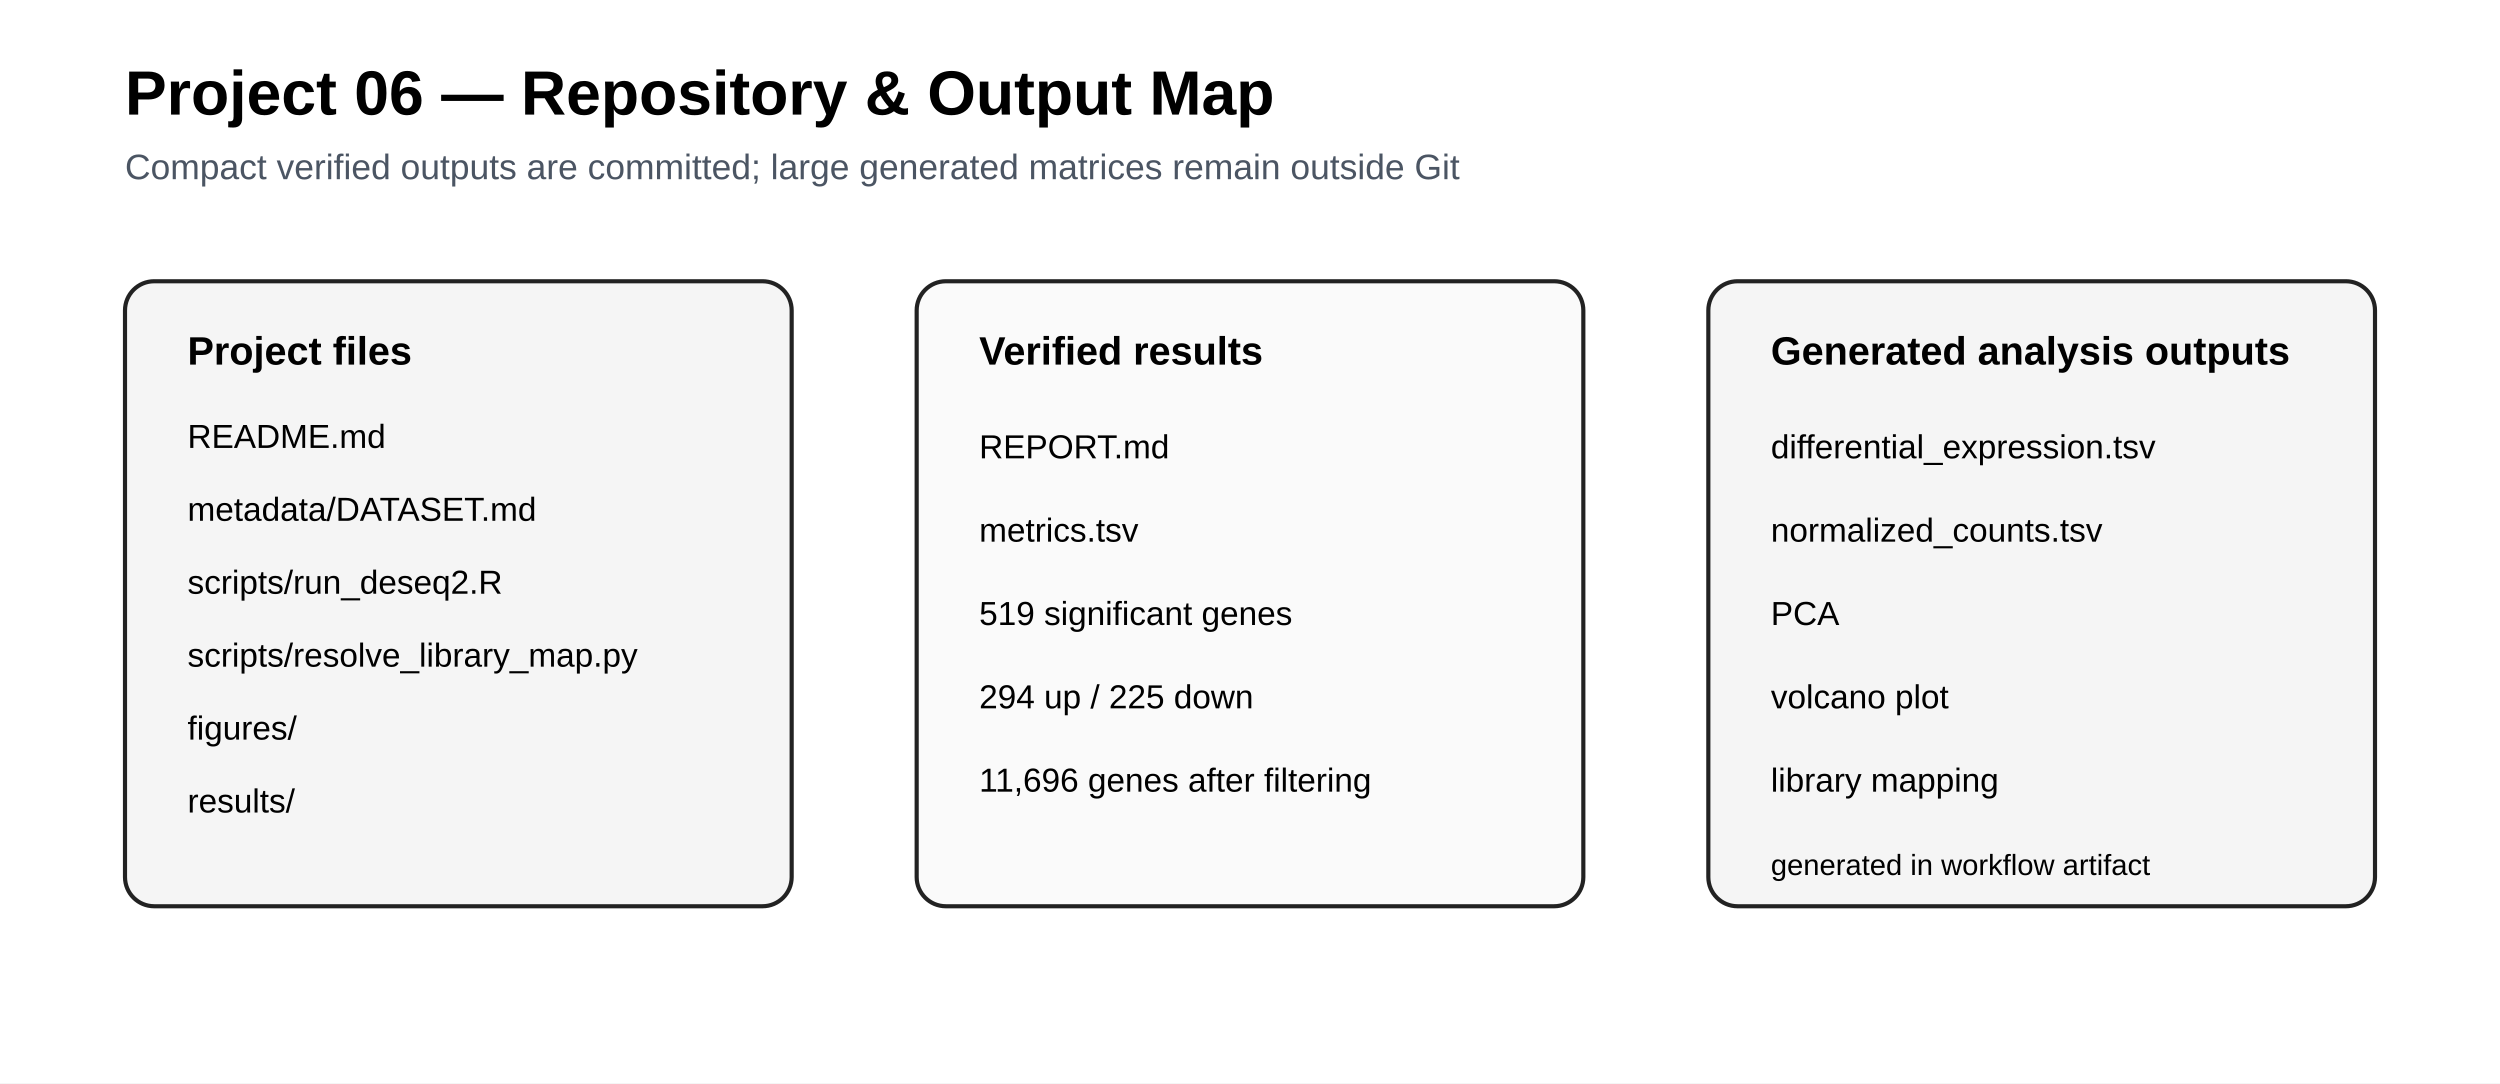
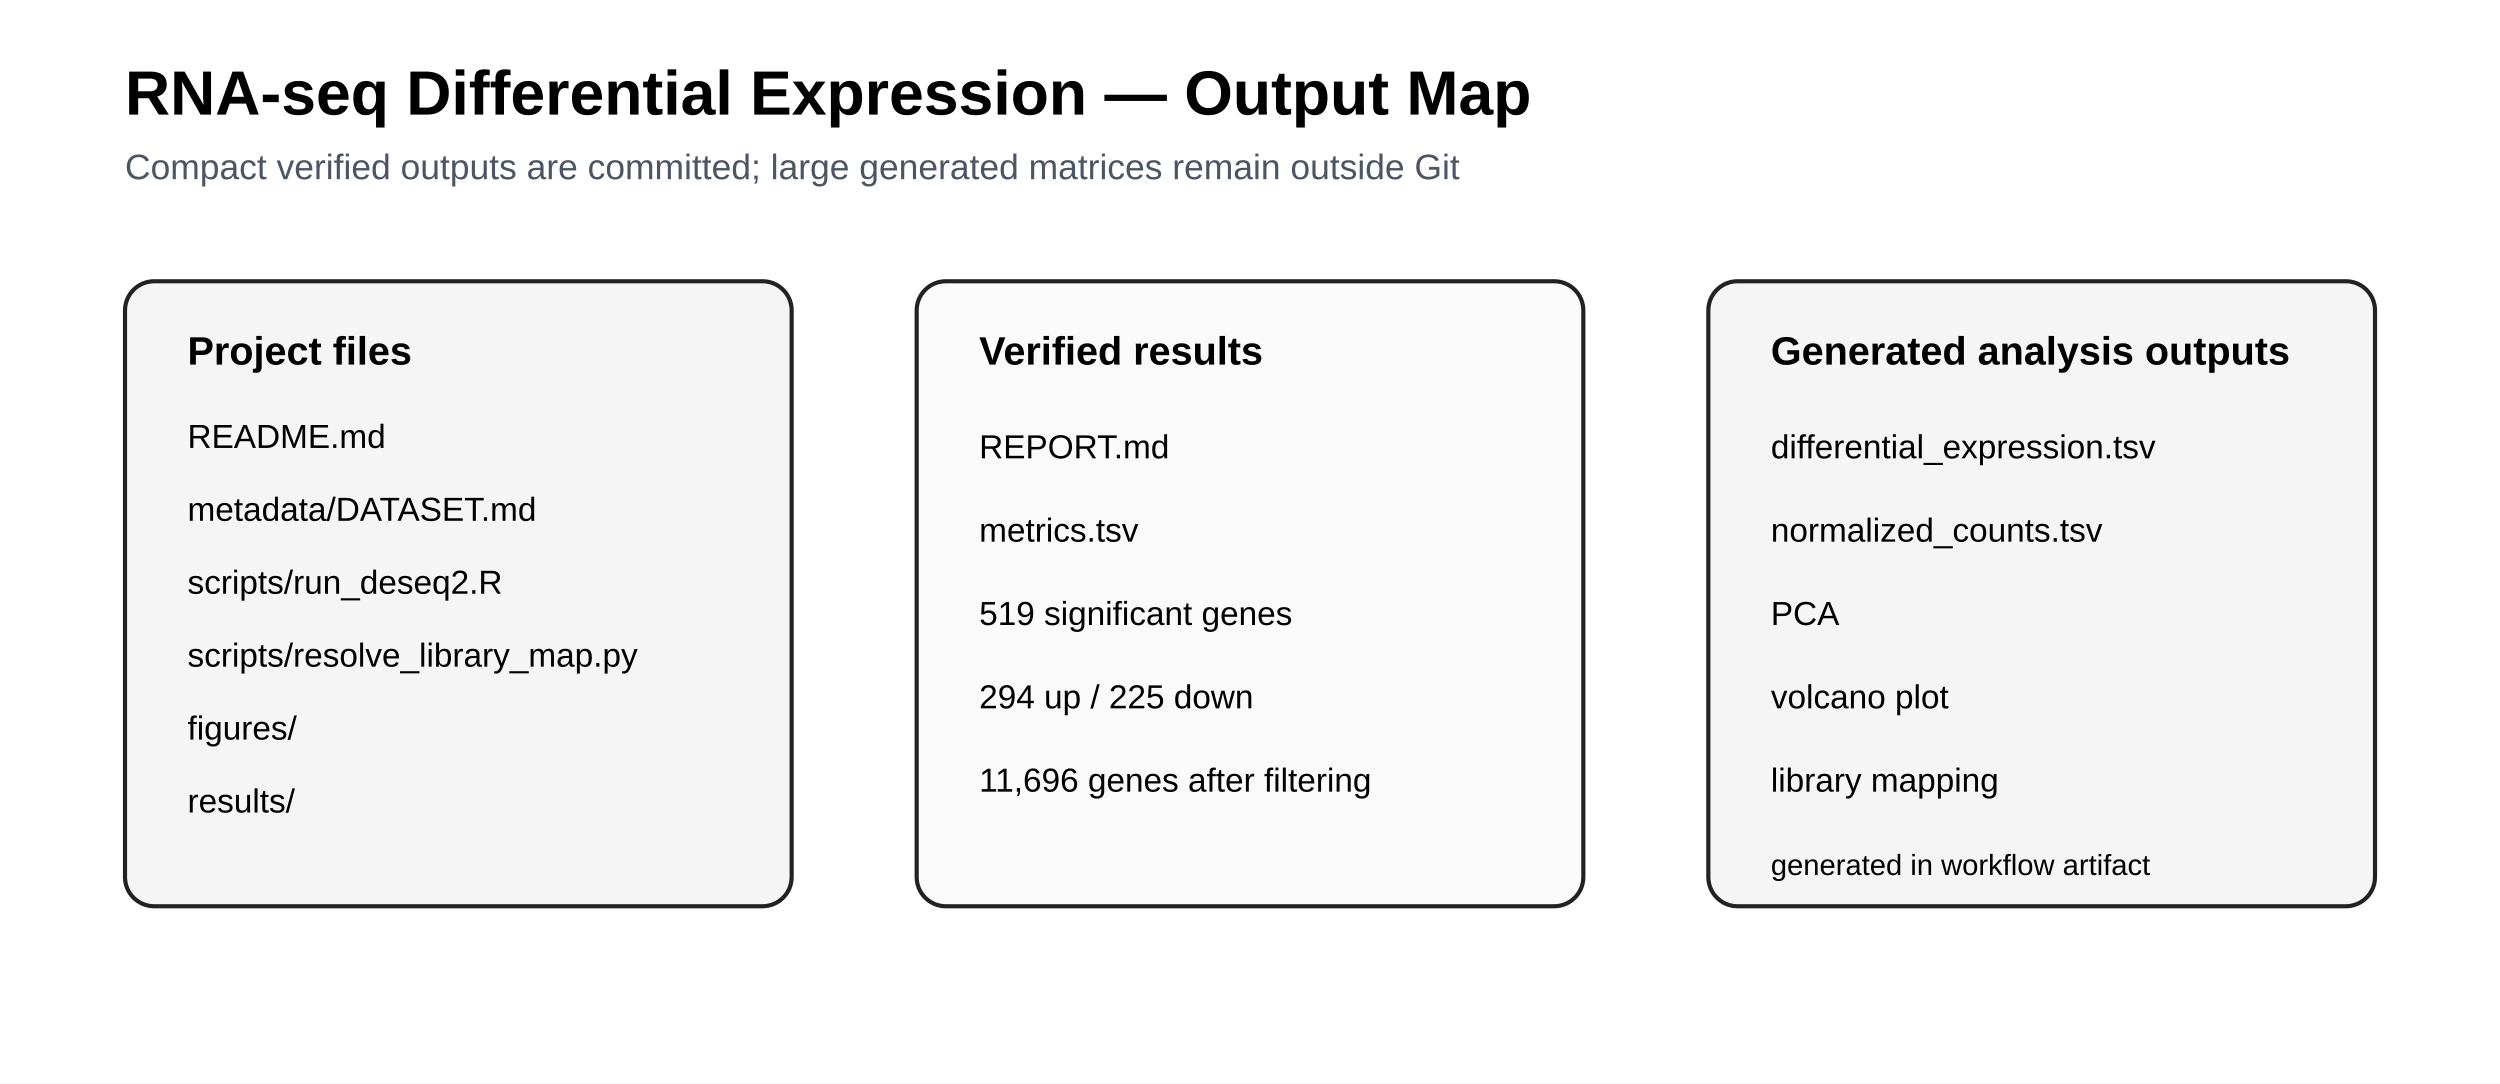
<svg xmlns="http://www.w3.org/2000/svg" width="1200" height="520" viewBox="0 0 1200 520">
  <rect width="1200" height="520" fill="#fff" />
-   <text x="60" y="55" font-family="Arial" font-size="30" font-weight="700">Project 06 — Repository &amp; Output Map</text>
+   <text x="60" y="55" font-family="Arial" font-size="30" font-weight="700">RNA-seq Differential Expression — Output Map</text>
  <text x="60" y="86" font-family="Arial" font-size="17" fill="#4b5563">Compact verified outputs are committed; large generated matrices remain outside Git</text>
  <g font-family="Arial">
    <rect x="60" y="135" width="320" height="300" rx="14" fill="#f5f5f5" stroke="#222" stroke-width="2" />
    <text x="90" y="175" font-size="19" font-weight="700">Project files</text>
    <text x="90" y="215" font-size="16">README.md</text>
    <text x="90" y="250" font-size="16">metadata/DATASET.md</text>
    <text x="90" y="285" font-size="16">scripts/run_deseq2.R</text>
    <text x="90" y="320" font-size="16">scripts/resolve_library_map.py</text>
    <text x="90" y="355" font-size="16">figures/</text>
    <text x="90" y="390" font-size="16">results/</text>
    <rect x="440" y="135" width="320" height="300" rx="14" fill="#fafafa" stroke="#222" stroke-width="2" />
    <text x="470" y="175" font-size="19" font-weight="700">Verified results</text>
    <text x="470" y="220" font-size="16">REPORT.md</text>
    <text x="470" y="260" font-size="16">metrics.tsv</text>
    <text x="470" y="300" font-size="16">519 significant genes</text>
    <text x="470" y="340" font-size="16">294 up / 225 down</text>
    <text x="470" y="380" font-size="16">11,696 genes after filtering</text>
    <rect x="820" y="135" width="320" height="300" rx="14" fill="#f5f5f5" stroke="#222" stroke-width="2" />
    <text x="850" y="175" font-size="19" font-weight="700">Generated analysis outputs</text>
    <text x="850" y="220" font-size="16">differential_expression.tsv</text>
    <text x="850" y="260" font-size="16">normalized_counts.tsv</text>
    <text x="850" y="300" font-size="16">PCA</text>
    <text x="850" y="340" font-size="16">volcano plot</text>
    <text x="850" y="380" font-size="16">library mapping</text>
    <text x="850" y="420" font-size="14">generated in workflow artifact</text>
  </g>
</svg>
